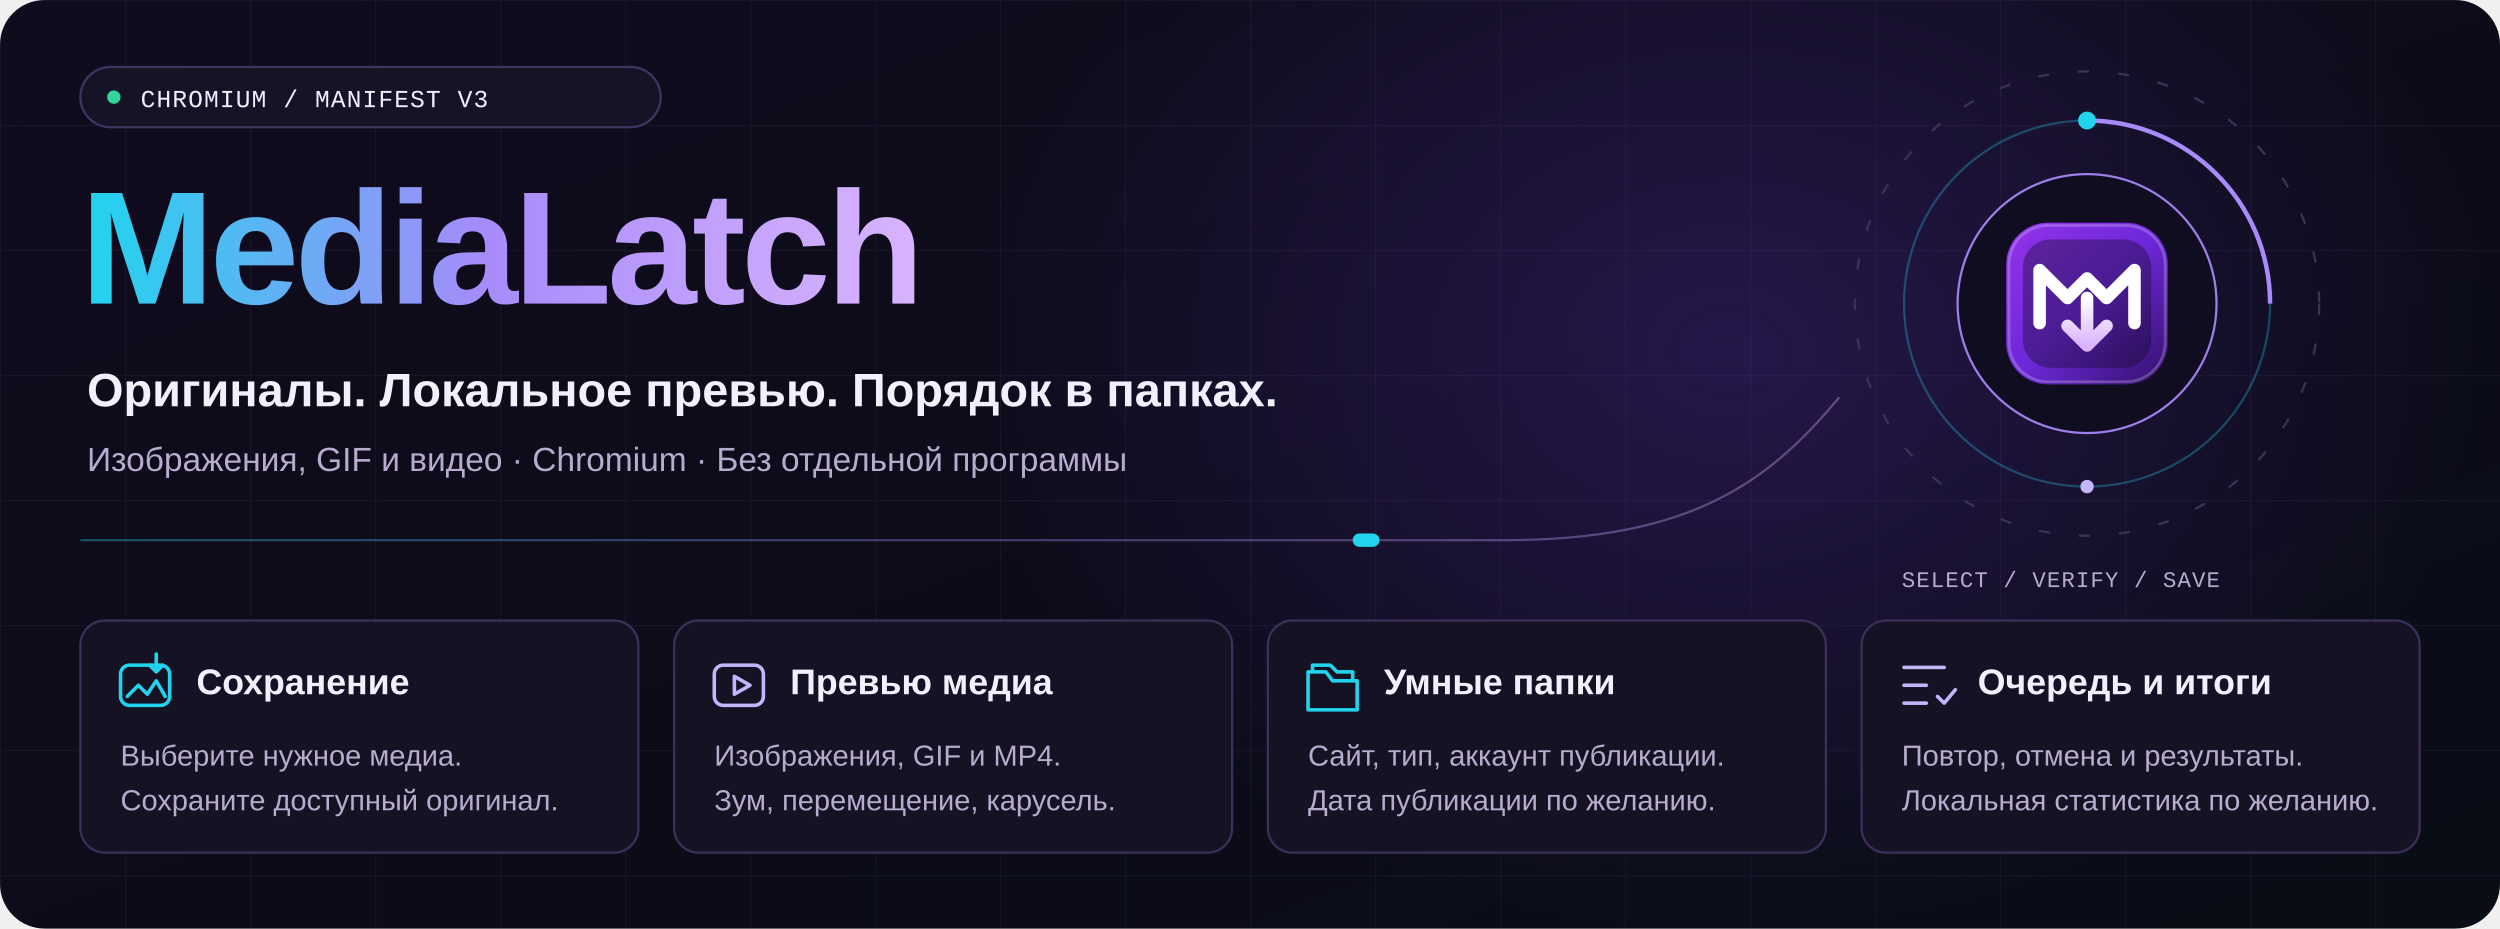
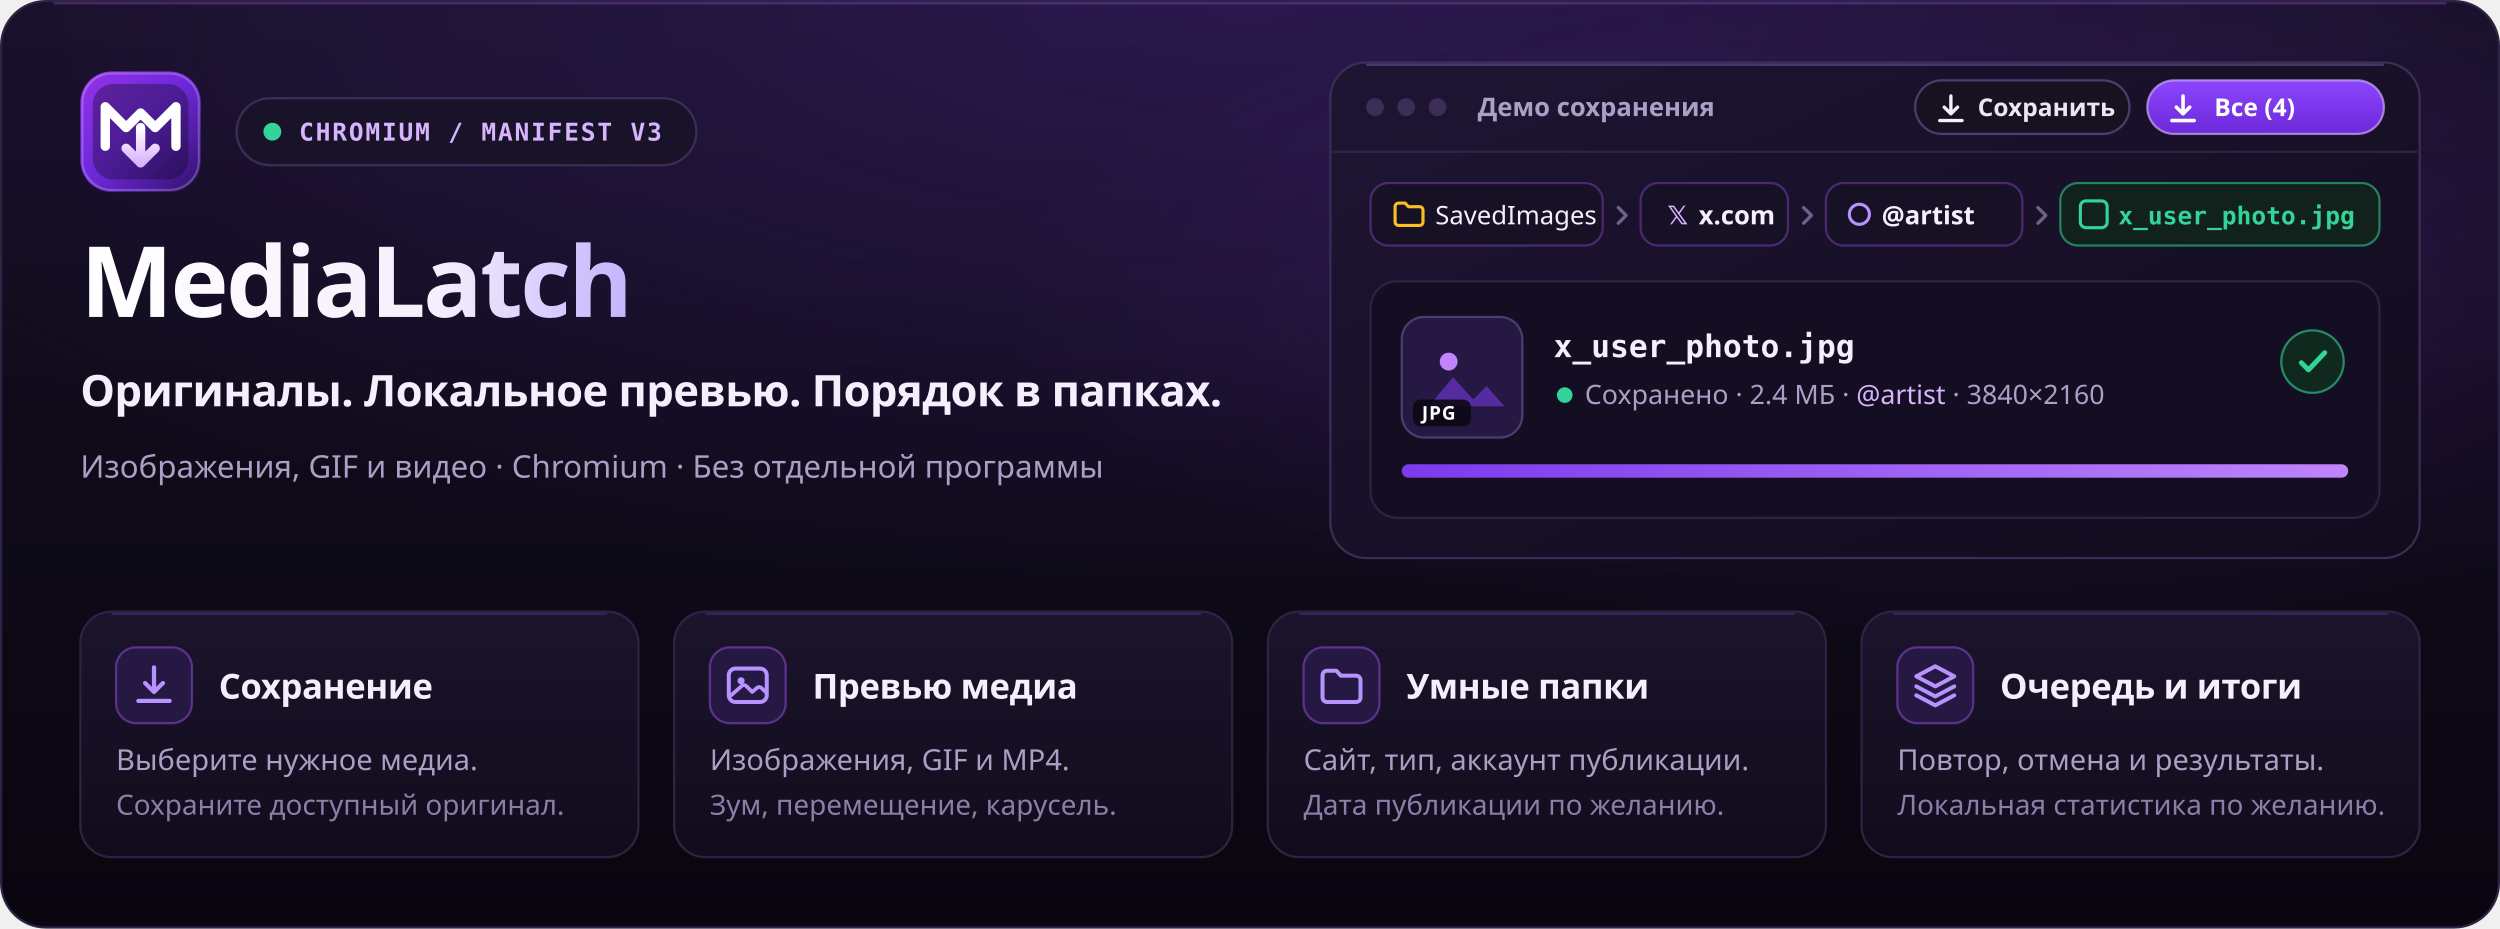
- <svg xmlns="http://www.w3.org/2000/svg" width="1120" height="416" viewBox="0 0 1120 416" role="img" aria-labelledby="title desc">
+ <svg xmlns="http://www.w3.org/2000/svg" width="1120" height="416" viewBox="0 0 1120 416" role="img" aria-label="MediaLatch: сохранение оригиналов, локальное превью и организация папок">
  <defs>
-     <linearGradient id="surface" x2="1" y2="1">
-       <stop stop-color="#100b1d" />
-       <stop offset="1" stop-color="#090d16" />
-     </linearGradient>
-     <linearGradient id="accent">
-       <stop stop-color="#22d3ee" />
-       <stop offset=".48" stop-color="#a78bfa" />
-       <stop offset="1" stop-color="#d8b4fe" />
-     </linearGradient>
-     <radialGradient id="light">
-       <stop stop-color="#7c3aed" stop-opacity=".23" />
-       <stop offset="1" stop-color="#7c3aed" stop-opacity="0" />
+     <linearGradient id="bgSurface" x1="0" y1="0" x2="0" y2="1">
+       <stop offset="0%" stop-color="#140f21" />
+       <stop offset="100%" stop-color="#090610" />
+     </linearGradient>
+     <linearGradient id="subSurface" x1="0" y1="0" x2="0" y2="1">
+       <stop offset="0%" stop-color="#1b142c" />
+       <stop offset="100%" stop-color="#110c1c" />
+     </linearGradient>
+     <linearGradient id="cardPreviewBg" x1="0" y1="0" x2="1" y2="1">
+       <stop offset="0%" stop-color="#1e1533" />
+       <stop offset="100%" stop-color="#110c1d" />
+     </linearGradient>
+     <linearGradient id="brandTile" x1="0" y1="0" x2="1" y2="1">
+       <stop offset="0%" stop-color="#9333ea" />
+       <stop offset="50%" stop-color="#6d28d9" />
+       <stop offset="100%" stop-color="#311068" />
+     </linearGradient>
+     <linearGradient id="brandArrow" x1="0" y1="0" x2="0" y2="1">
+       <stop offset="0%" stop-color="#ffffff" />
+       <stop offset="100%" stop-color="#d8b4fe" />
+     </linearGradient>
+     <linearGradient id="titleGrad" x1="0" y1="0" x2="1" y2="0">
+       <stop offset="0%" stop-color="#ffffff" />
+       <stop offset="65%" stop-color="#f4effc" />
+       <stop offset="100%" stop-color="#c4b5fd" />
+     </linearGradient>
+     <linearGradient id="primaryPill" x1="0" y1="0" x2="0" y2="1">
+       <stop offset="0%" stop-color="#8b46ff" />
+       <stop offset="100%" stop-color="#6d28d9" />
+     </linearGradient>
+     <linearGradient id="progressBar" x1="0" y1="0" x2="1" y2="0">
+       <stop offset="0%" stop-color="#7c3aed" />
+       <stop offset="100%" stop-color="#c084fc" />
+     </linearGradient>
+     <radialGradient id="topGlow" cx="50%" cy="0%" r="65%">
+       <stop offset="0%" stop-color="#7c3aed" stop-opacity="0.22" />
+       <stop offset="100%" stop-color="#7c3aed" stop-opacity="0" />
    </radialGradient>
-     <pattern id="grid" width="56" height="56" patternUnits="userSpaceOnUse">
-       <path d="M56 0H0V56" fill="none" stroke="#b0a0de" stroke-opacity=".065" />
-     </pattern>
+     <radialGradient id="previewGlow" cx="78%" cy="32%" r="38%">
+       <stop offset="0%" stop-color="#9333ea" stop-opacity="0.18" />
+       <stop offset="100%" stop-color="#9333ea" stop-opacity="0" />
+     </radialGradient>
+     <style>
+       .root {font-family:"Segoe UI Variable Text","Segoe UI",system-ui,sans-serif}
+       .mono {font-family:ui-monospace,"Cascadia Mono",Consolas,monospace}
+       @keyframes highlight {0%,100% {opacity:0} 15%,75% {opacity:1}}
+       @keyframes fillBar {from {transform:scaleX(.02);opacity:.35} to {transform:scaleX(1);opacity:1}}
+       @keyframes complete {from {opacity:0} to {opacity:1}}
+       @keyframes fadeAway {from {opacity:1} to {opacity:0}}
+ 
+       .save-pill {animation:buttonPulse .6s ease .1s both}
+       @keyframes buttonPulse {0%,100% {opacity:1} 50% {opacity:.7}}
+       .crumb-step-1,.crumb-step-2,.crumb-step-3,.crumb-step-4 {animation:crumb 1s ease both}
+       .crumb-step-1 {animation-delay:.15s}.crumb-step-2 {animation-delay:.45s}
+       .crumb-step-3 {animation-delay:.75s}.crumb-step-4 {animation-delay:1.05s}
+       @keyframes crumb {0%,100% {opacity:.65} 40%,65% {opacity:1}}
+       .progress-fill {transform-box:fill-box;transform-origin:left center;animation:fillBar .8s cubic-bezier(.77,0,.175,1) 1.3s both}
+       .status-ok,.hero-done {animation:complete .18s cubic-bezier(.23,1,.32,1) 2.1s both}
+       .hero-pending {opacity:0;animation:fadeAway .18s ease 2.1s both}
+       .card-focus {opacity:0;animation:highlight .7s ease both}
+       @media (prefers-reduced-motion:reduce) {
+         .save-pill,.crumb-step-1,.crumb-step-2,.crumb-step-3,.crumb-step-4,.progress-fill,.status-ok,.hero-done,.hero-pending,.card-focus {animation:none}
+       }
+ </style>
  </defs>
-   <style>
-     text { font-family:Arial,Helvetica,sans-serif; fill:#f3efff }
-     .muted { fill:#b7acce } .mono { font-family:Consolas,'Courier New',monospace; letter-spacing:.5px }
-     .orbit {transform-origin:935px 136px; animation:orbit 4.8s linear 1 both}
-     .packet {animation:packet 2.2s linear 2 both} .pulse {animation:pulse 2.4s ease 2 both}
-     @keyframes orbit {from {transform:rotate(-30deg)} to {transform:rotate(330deg)}}
-     @keyframes packet {0% {transform:translateX(0);opacity:.2} 30% {opacity:1} 100% {transform:translateX(100px);opacity:.2}}
-     @keyframes pulse {0%,100% {opacity:.55} 50% {opacity:1}}
-     @media (prefers-reduced-motion:reduce) { .orbit,.packet,.pulse,.cursor { animation:none; transform:none } }
-   </style>
-   <rect width="1120" height="416" rx="20" fill="url(#surface)" />
-   <rect width="1120" height="416" rx="20" fill="url(#grid)" />
-   <ellipse cx="775" cy="158" rx="340" ry="260" fill="url(#light)" />
-   <path d="M36 242h638c85 0 119-27 150-64" fill="none" stroke="url(#accent)" stroke-opacity=".35" />
-   <rect x="36" y="30" width="260" height="27" rx="13.5" fill="#151426" stroke="#403561" />
-   <circle class="pulse" cx="51" cy="43.5" r="3" fill="#34d399" />
-   <text class="mono" x="63" y="48" font-size="11" fill="#67e8f9">CHROMIUM / MANIFEST V3</text>
-   <text x="36" y="136" font-size="72" font-weight="800" letter-spacing="-2" fill="url(#accent)" style="fill:url(#accent)">MediaLatch</text>
-   <text x="39" y="182" font-size="21" font-weight="600">Оригиналы. Локальное превью. Порядок в папках.</text>
-   <text class="muted" x="39" y="211" font-size="15">Изображения, GIF и видео · Chromium · Без отдельной программы</text>
-   <circle cx="935" cy="136" r="104" fill="none" stroke="#3b3356" stroke-dasharray="5 13" />
-   <circle cx="935" cy="136" r="82" fill="none" stroke="#22d3ee" stroke-opacity=".3" />
-   <circle cx="935" cy="136" r="58" fill="#100d21" stroke="#9e7fe9" />
-   <g class="orbit">
-     <path d="M935 54a82 82 0 0 1 82 82" fill="none" stroke="#a78bfa" stroke-width="2" />
-     <circle cx="935" cy="54" r="4" fill="#22d3ee" />
-     <circle cx="935" cy="218" r="3" fill="#c4b5fd" />
-   </g>
-   <svg x="895" y="96" width="80" height="80" viewBox="0 0 128 128">
-     <defs>
-       <linearGradient id="tile" x1="0" y1="0" x2="1" y2="1">
-         <stop stop-color="#9333ea" />
-         <stop offset="0.5" stop-color="#6d28d9" />
-         <stop offset="1" stop-color="#311068" />
-       </linearGradient>
-       <linearGradient id="arrow" x1="0" y1="0" x2="0" y2="1">
-         <stop stop-color="#fff" />
-         <stop offset="1" stop-color="#d8b4fe" />
-       </linearGradient>
-     </defs>
-     <rect x="6" y="6" width="116" height="116" rx="30" fill="url(#tile)" />
-     <rect x="8" y="8" width="112" height="112" rx="28" fill="none" stroke="#fff" stroke-opacity="0.22" stroke-width="2" />
-     <rect x="18" y="18" width="92" height="92" rx="20" fill="#0d0718" fill-opacity="0.35" />
-     <g fill="none" stroke-width="9" stroke-linecap="round" stroke-linejoin="round">
-       <path d="M30 78V40L50 60L64 46L78 60L98 40V78" stroke="#fff" />
-       <path d="M64 60V94M64 94L50 80M64 94L78 80" stroke="url(#arrow)" />
-     </g>
-   </svg>
-   <rect class="packet" x="606" y="239" width="12" height="6" rx="3" fill="#22d3ee" />
-   <text class="mono muted" x="852" y="263" font-size="10">SELECT / VERIFY / SAVE</text>
-   <g class="card" transform="translate(36 278)">
-     <rect width="250" height="104" rx="11" fill="#151323" stroke="#3c305a" />
-     <g transform="translate(18 20)" fill="none" stroke="#22d3ee" stroke-width="1.6" stroke-linecap="round" stroke-linejoin="round">
-       <rect x="0" y="0" width="22" height="18" rx="4" />
-       <path d="M3 14l5-5 4 4 4-6 4 7M16-5v8m-3-3 3 3 3-3" />
-     </g>
-     <text x="52" y="33" font-size="16" font-weight="700">Сохранение</text>
-     <text class="muted" x="18" y="65" font-size="13">Выберите нужное медиа.</text>
-     <text class="muted" x="18" y="85" font-size="13">Сохраните доступный оригинал.</text>
-   </g>
-   <g class="card" transform="translate(302 278)">
-     <rect width="250" height="104" rx="11" fill="#151323" stroke="#3c305a" />
-     <g transform="translate(18 20)" fill="none" stroke="#c4b5fd" stroke-width="1.6" stroke-linecap="round" stroke-linejoin="round">
-       <rect x="0" y="0" width="22" height="18" rx="4" />
-       <path d="m9 5 7 4-7 4z" />
-     </g>
-     <text x="52" y="33" font-size="16" font-weight="700">Превью медиа</text>
-     <text class="muted" x="18" y="65" font-size="13">Изображения, GIF и MP4.</text>
-     <text class="muted" x="18" y="85" font-size="13">Зум, перемещение, карусель.</text>
-   </g>
-   <g class="card" transform="translate(568 278)">
-     <rect width="250" height="104" rx="11" fill="#151323" stroke="#3c305a" />
-     <g transform="translate(18 20)" fill="none" stroke="#22d3ee" stroke-width="1.6" stroke-linecap="round" stroke-linejoin="round">
-       <path d="M0 3h8l3 4h11v13H0zM2 3V0h8l3 3h7v4" />
-     </g>
-     <text x="52" y="33" font-size="16" font-weight="700">Умные папки</text>
-     <text class="muted" x="18" y="65" font-size="13">Сайт, тип, аккаунт публикации.</text>
-     <text class="muted" x="18" y="85" font-size="13">Дата публикации по желанию.</text>
-   </g>
-   <g class="card" transform="translate(834 278)">
-     <rect width="250" height="104" rx="11" fill="#151323" stroke="#3c305a" />
-     <g transform="translate(18 20)" fill="none" stroke="#c4b5fd" stroke-width="1.6" stroke-linecap="round" stroke-linejoin="round">
-       <path d="M1 1h18M1 9h10M1 17h10m5-3 3 3 5-6" />
-     </g>
-     <text x="52" y="33" font-size="16" font-weight="700">Очередь и итоги</text>
-     <text class="muted" x="18" y="65" font-size="13">Повтор, отмена и результаты.</text>
-     <text class="muted" x="18" y="85" font-size="13">Локальная статистика по желанию.</text>
+   <g class="root" data-panel="surface">
+     <rect x="0.5" y="0.5" width="1119" height="415" rx="20" fill="url(#bgSurface)" stroke="#2d2342" stroke-width="1" />
+     <rect x="1" y="1" width="1118" height="414" rx="19.5" fill="url(#topGlow)" />
+     <rect x="1" y="1" width="1118" height="414" rx="19.5" fill="url(#previewGlow)" />
+     <line x1="24" y1="1.5" x2="1096" y2="1.5" stroke="#a855f7" stroke-opacity="0.32" stroke-width="1" />
+     <g transform="translate(36 32)">
+       <svg x="0" y="0" width="54" height="54" viewBox="6 6 116 116">
+         <rect x="6" y="6" width="116" height="116" rx="30" fill="url(#brandTile)" />
+         <rect x="8" y="8" width="112" height="112" rx="28" fill="none" stroke="#ffffff" stroke-opacity="0.22" stroke-width="2" />
+         <rect x="18" y="18" width="92" height="92" rx="20" fill="#0d0718" fill-opacity="0.35" />
+         <g fill="none" stroke-width="9" stroke-linecap="round" stroke-linejoin="round">
+           <path d="M30 78V40L50 60L64 46L78 60L98 40V78" stroke="#ffffff" />
+           <path class="brand-arrow" d="M64 60V94M64 94L50 80M64 94L78 80" stroke="url(#brandArrow)" />
+         </g>
+       </svg>
+       <g transform="translate(70 12)" data-panel="surface">
+         <rect width="206" height="30" rx="15" fill="#191329" stroke="#3b2d56" stroke-width="1" />
+         <circle cx="16" cy="15" r="4" fill="#34d399" class="status-dot" />
+         <text x="28" y="19" fill="#d8b4fe" font-size="11" font-weight="600" letter-spacing="0.8" class="mono">CHROMIUM / MANIFEST V3</text>
+       </g>
+     </g>
+     <text x="36" y="142" fill="url(#titleGrad)" font-size="44" font-weight="700" letter-spacing="-1.1">MediaLatch</text>
+     <text x="36" y="182" fill="#f4effc" font-size="19.5" font-weight="600" letter-spacing="-0.25">Оригиналы. Локальное превью. Порядок в папках.</text>
+     <text x="36" y="214" fill="#ab9fc6" font-size="14">Изображения, GIF и видео · Chromium · Без отдельной программы</text>
+     <g transform="translate(596 28)" data-panel="save-preview">
+       <rect width="488" height="222" rx="16" fill="url(#cardPreviewBg)" stroke="#3b2d56" stroke-width="1" />
+       <line x1="16" y1="1" x2="472" y2="1" stroke="#b693ff" stroke-opacity="0.3" stroke-width="1" />
+       <circle cx="20" cy="20" r="4" fill="#3b2d56" />
+       <circle cx="34" cy="20" r="4" fill="#3b2d56" />
+       <circle cx="48" cy="20" r="4" fill="#3b2d56" />
+       <text x="66" y="24" fill="#ab9fc6" font-size="11.5" font-weight="600">Демо сохранения</text>
+       <g transform="translate(262 8)" data-panel="surface">
+         <rect x="0" y="0" width="96" height="24" rx="12" fill="#18111f" stroke="#4d3d6e" stroke-width="1" />
+         <path d="M16 7v8m0 0-3-3m3 3 3-3M11 18h10" fill="none" stroke="#f4effc" stroke-width="1.5" stroke-linecap="round" stroke-linejoin="round" />
+         <text x="28" y="16" fill="#ece5f8" font-size="11" font-weight="600">Сохранить</text>
+         <g transform="translate(104 0)">
+           <g class="save-pill" data-panel="surface">
+             <rect width="106" height="24" rx="12" fill="url(#primaryPill)" stroke="#d8b4fe" stroke-opacity="0.65" stroke-width="1" />
+             <path d="M16 7v8m0 0-3-3m3 3 3-3M11 18h10" fill="none" stroke="#ffffff" stroke-width="1.6" stroke-linecap="round" stroke-linejoin="round" />
+             <text x="30" y="16" fill="#ffffff" font-size="11" font-weight="600">Все (4)</text>
+           </g>
+         </g>
+       </g>
+       <line x1="1" y1="40" x2="487" y2="40" stroke="#2d2342" stroke-width="1" />
+       <g transform="translate(18 54)">
+         <g data-panel="surface">
+           <rect width="104" height="28" rx="8" fill="#171126" stroke="#a855f7" stroke-opacity="0.35" stroke-width="1" class="crumb-step-1" />
+           <path d="M11 10.5a1.5 1.5 0 0 1 1.5-1.5h3l1.5 1.6h5a1.5 1.5 0 0 1 1.5 1.5v5.4a1.5 1.5 0 0 1-1.5 1.5h-9.5a1.5 1.5 0 0 1-1.5-1.5v-7Z" fill="none" stroke="#fbbf24" stroke-width="1.4" />
+           <text x="29" y="18.5" fill="#f4effc" font-size="11.5" font-weight="500">SavedImages</text>
+         </g>
+         <path d="m111 11 3.5 3.5-3.5 3.5" fill="none" stroke="#6e628a" stroke-width="1.5" stroke-linecap="round" stroke-linejoin="round" />
+         <g transform="translate(121 0)" data-panel="surface">
+           <rect width="66" height="28" rx="8" fill="#171126" stroke="#a855f7" stroke-opacity="0.35" stroke-width="1" class="crumb-step-2" />
+           <text x="12" y="18.5" fill="#d8b4fe" font-size="11.5" font-weight="700">𝕏</text>
+           <text x="26" y="18.5" fill="#f4effc" font-size="11.5" font-weight="600">x.com</text>
+         </g>
+         <path d="m194 11 3.5 3.5-3.5 3.5" fill="none" stroke="#6e628a" stroke-width="1.5" stroke-linecap="round" stroke-linejoin="round" />
+         <g transform="translate(204 0)" data-panel="surface">
+           <rect width="88" height="28" rx="8" fill="#171126" stroke="#a855f7" stroke-opacity="0.35" stroke-width="1" class="crumb-step-3" />
+           <circle cx="15" cy="14" r="4.5" fill="none" stroke="#b693ff" stroke-width="1.4" />
+           <text x="25" y="18.5" fill="#f4effc" font-size="11.5" font-weight="600">@artist</text>
+         </g>
+         <path d="m299 11 3.5 3.5-3.5 3.5" fill="none" stroke="#6e628a" stroke-width="1.5" stroke-linecap="round" stroke-linejoin="round" />
+         <g transform="translate(309 0)" data-panel="surface">
+           <rect width="143" height="28" rx="8" fill="#11221c" stroke="#34d399" stroke-opacity="0.55" stroke-width="1" class="crumb-step-4" />
+           <rect x="9" y="8" width="12" height="12" rx="2.5" fill="none" stroke="#34d399" stroke-width="1.4" />
+           <text x="26" y="18.5" fill="#34d399" font-size="11" font-weight="600" class="mono">x_user_photo.jpg</text>
+         </g>
+       </g>
+       <g transform="translate(18 98)" data-panel="surface">
+         <rect width="452" height="106" rx="12" fill="#140e22" stroke="#2d2342" stroke-width="1" />
+         <g transform="translate(14 16)">
+           <rect width="54" height="54" rx="10" fill="#251842" stroke="#4d3d6e" stroke-width="1" />
+           <path d="M12 40 23 27l9 10 6-6 8 9H12Z" fill="#7c3aed" fill-opacity="0.55" />
+           <circle cx="21" cy="20" r="4" fill="#c084fc" />
+           <rect x="5" y="37" width="26" height="12" rx="3.5" fill="#090610" fill-opacity="0.85" />
+           <text x="9" y="46" fill="#ffffff" font-size="8.5" font-weight="700" letter-spacing="0.4">JPG</text>
+         </g>
+         <text x="82" y="34" fill="#f4effc" font-size="14" font-weight="600" class="mono">x_user_photo.jpg</text>
+         <g transform="translate(82 44)" class="hero-pending">
+           <circle cx="5" cy="7" r="3.5" fill="#b693ff" />
+           <text x="14" y="11" fill="#ab9fc6" font-size="12">Сохранение · 2.4 МБ · <tspan fill="#d8b4fe">@artist</tspan> · 3840×2160</text>
+         </g>
+         <g transform="translate(82 44)" class="hero-done">
+           <circle cx="5" cy="7" r="3.5" fill="#34d399" />
+           <text x="14" y="11" fill="#ab9fc6" font-size="12">Сохранено · 2.4 МБ · <tspan fill="#d8b4fe">@artist</tspan> · 3840×2160</text>
+         </g>
+         <g transform="translate(408 22)">
+           <g class="status-ok">
+             <rect width="28" height="28" rx="14" fill="#0f291e" stroke="#34d399" stroke-opacity="0.6" stroke-width="1" />
+             <path d="m9 14.5 3.2 3.2L19.5 10" fill="none" stroke="#34d399" stroke-width="2.2" stroke-linecap="round" stroke-linejoin="round" />
+           </g>
+         </g>
+         <rect x="14" y="82" width="424" height="6" rx="3" fill="#1f1733" />
+         <rect x="14" y="82" width="424" height="6" rx="3" fill="url(#progressBar)" class="progress-fill" />
+       </g>
+     </g>
+     <g transform="translate(36 274)" data-panel="surface">
+       <rect width="250" height="110" rx="14" fill="url(#subSurface)" stroke="#2d2342" stroke-width="1" />
+       <rect width="250" height="110" rx="14" fill="none" stroke="#a855f7" stroke-width="1.2" class="card-focus" style="animation-delay:0.0s" />
+       <line x1="14" y1="1" x2="236" y2="1" stroke="#a855f7" stroke-opacity="0.22" stroke-width="1" />
+       <g transform="translate(16 16)">
+         <rect width="34" height="34" rx="9" fill="#251842" stroke="#a855f7" stroke-opacity="0.45" stroke-width="1" />
+         <g transform="translate(5 5)">
+           <path d="M12 4v11m0 0-4-4m4 4 4-4M5 19h14" fill="none" stroke="#b693ff" stroke-width="1.9" stroke-linecap="round" stroke-linejoin="round" />
+         </g>
+       </g>
+       <text x="62" y="39" fill="#f4effc" font-size="15.5" font-weight="600" letter-spacing="-0.15">Сохранение</text>
+       <text x="16" y="71" fill="#ab9fc6" font-size="13">Выберите нужное медиа.</text>
+       <text x="16" y="91" fill="#8b7fa8" font-size="12.5">Сохраните доступный оригинал.</text>
+     </g>
+     <g transform="translate(302 274)" data-panel="surface">
+       <rect width="250" height="110" rx="14" fill="url(#subSurface)" stroke="#2d2342" stroke-width="1" />
+       <rect width="250" height="110" rx="14" fill="none" stroke="#a855f7" stroke-width="1.2" class="card-focus" style="animation-delay:0.6s" />
+       <line x1="14" y1="1" x2="236" y2="1" stroke="#a855f7" stroke-opacity="0.22" stroke-width="1" />
+       <g transform="translate(16 16)">
+         <rect width="34" height="34" rx="9" fill="#251842" stroke="#a855f7" stroke-opacity="0.45" stroke-width="1" />
+         <g transform="translate(5 5)">
+           <rect x="3.5" y="4.5" width="17" height="15" rx="3" fill="none" stroke="#b693ff" stroke-width="1.8" />
+           <circle cx="9" cy="10" r="1.6" fill="#b693ff" />
+           <path d="m4.5 16.5 4.8-4.2a1.5 1.5 0 0 1 2.1.1l2.6 2.6 2.2-1.9a1.4 1.4 0 0 1 1.9.1l1.9 1.8" fill="none" stroke="#b693ff" stroke-width="1.7" stroke-linecap="round" stroke-linejoin="round" />
+         </g>
+       </g>
+       <text x="62" y="39" fill="#f4effc" font-size="15.5" font-weight="600" letter-spacing="-0.15">Превью медиа</text>
+       <text x="16" y="71" fill="#ab9fc6" font-size="13">Изображения, GIF и MP4.</text>
+       <text x="16" y="91" fill="#8b7fa8" font-size="12.5">Зум, перемещение, карусель.</text>
+     </g>
+     <g transform="translate(568 274)" data-panel="surface">
+       <rect width="250" height="110" rx="14" fill="url(#subSurface)" stroke="#2d2342" stroke-width="1" />
+       <rect width="250" height="110" rx="14" fill="none" stroke="#a855f7" stroke-width="1.2" class="card-focus" style="animation-delay:1.2s" />
+       <line x1="14" y1="1" x2="236" y2="1" stroke="#a855f7" stroke-opacity="0.22" stroke-width="1" />
+       <g transform="translate(16 16)">
+         <rect width="34" height="34" rx="9" fill="#251842" stroke="#a855f7" stroke-opacity="0.45" stroke-width="1" />
+         <g transform="translate(5 5)">
+           <path d="M3.5 7.5a2 2 0 0 1 2-2h4.2l2 2.2h6.8a2 2 0 0 1 2 2v7.8a2 2 0 0 1-2 2H5.5a2 2 0 0 1-2-2V7.5Z" fill="none" stroke="#b693ff" stroke-width="1.8" stroke-linejoin="round" />
+         </g>
+       </g>
+       <text x="62" y="39" fill="#f4effc" font-size="15.5" font-weight="600" letter-spacing="-0.15">Умные папки</text>
+       <text x="16" y="71" fill="#ab9fc6" font-size="13">Сайт, тип, аккаунт публикации.</text>
+       <text x="16" y="91" fill="#8b7fa8" font-size="12.5">Дата публикации по желанию.</text>
+     </g>
+     <g transform="translate(834 274)" data-panel="surface">
+       <rect width="250" height="110" rx="14" fill="url(#subSurface)" stroke="#2d2342" stroke-width="1" />
+       <rect width="250" height="110" rx="14" fill="none" stroke="#a855f7" stroke-width="1.2" class="card-focus" style="animation-delay:1.8s" />
+       <line x1="14" y1="1" x2="236" y2="1" stroke="#a855f7" stroke-opacity="0.22" stroke-width="1" />
+       <g transform="translate(16 16)">
+         <rect width="34" height="34" rx="9" fill="#251842" stroke="#a855f7" stroke-opacity="0.45" stroke-width="1" />
+         <g transform="translate(5 5)">
+           <path d="M12 3.5 3.5 8l8.5 4.5L20.5 8 12 3.5ZM3.5 12.5 12 17l8.5-4.5M3.5 16.5 12 21l8.5-4.5" fill="none" stroke="#b693ff" stroke-width="1.8" stroke-linecap="round" stroke-linejoin="round" />
+         </g>
+       </g>
+       <text x="62" y="39" fill="#f4effc" font-size="15.5" font-weight="600" letter-spacing="-0.15">Очередь и итоги</text>
+       <text x="16" y="71" fill="#ab9fc6" font-size="13">Повтор, отмена и результаты.</text>
+       <text x="16" y="91" fill="#8b7fa8" font-size="12.5">Локальная статистика по желанию.</text>
+     </g>
  </g>
</svg>
